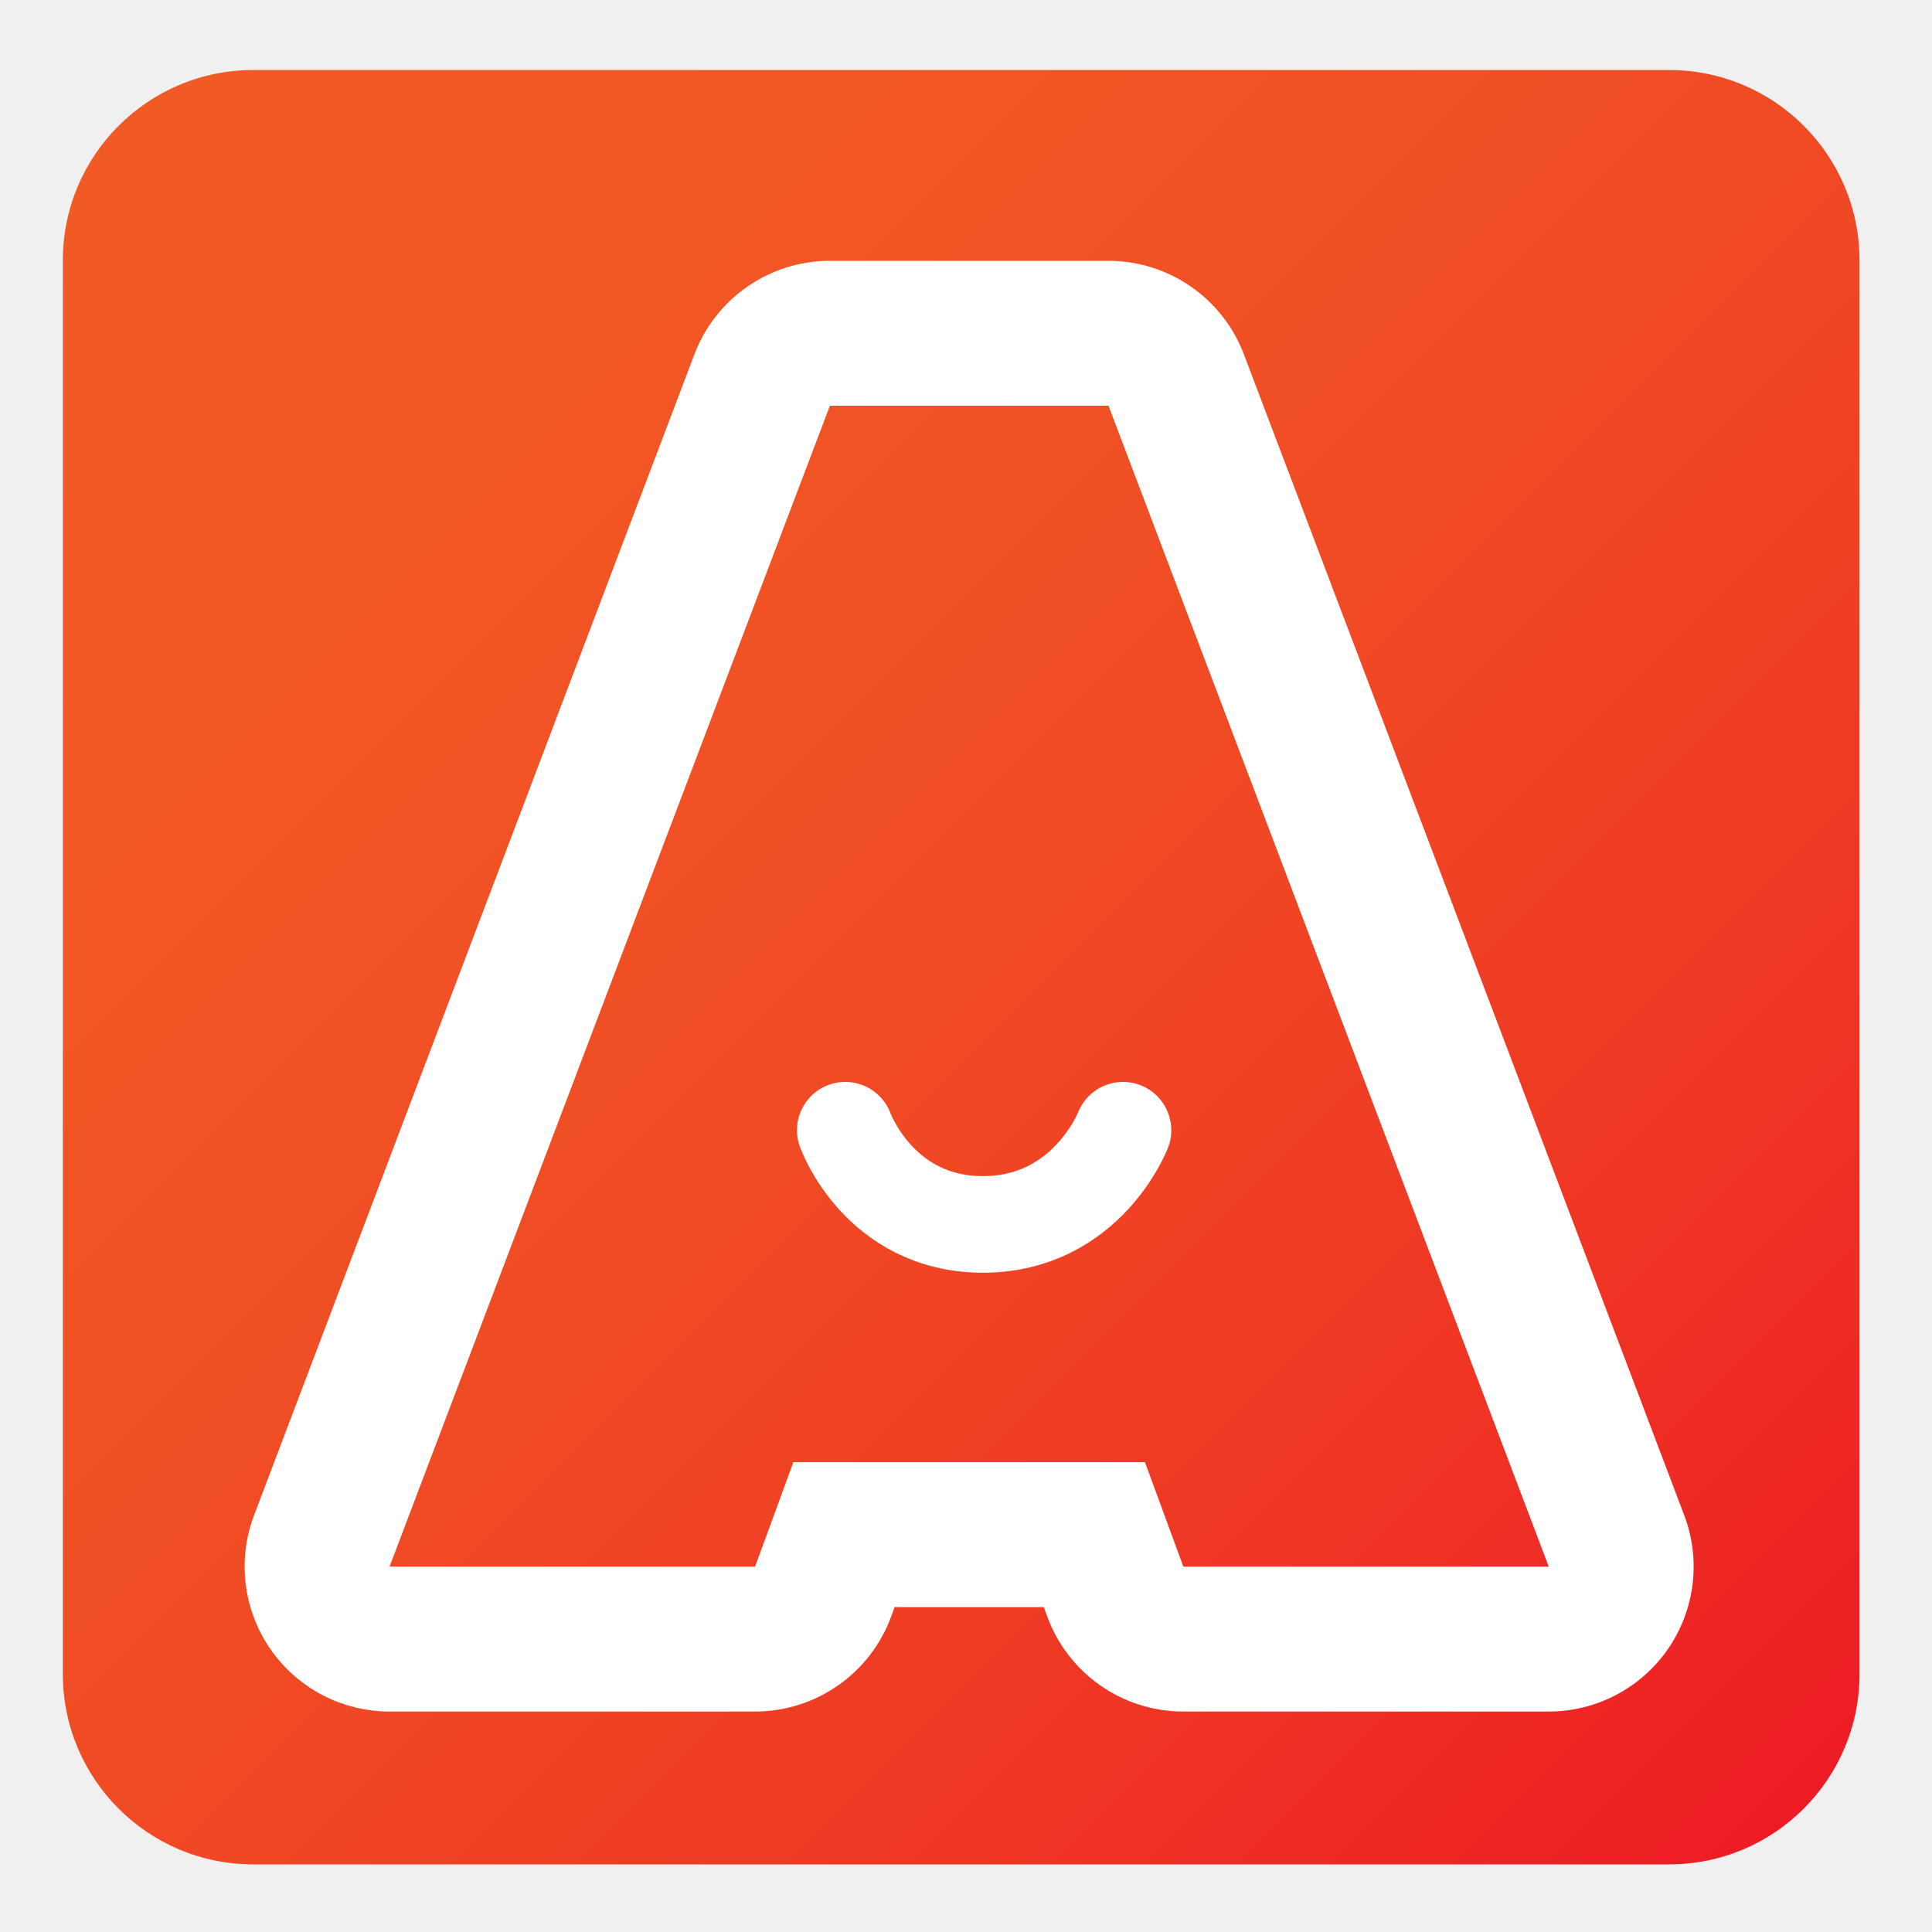
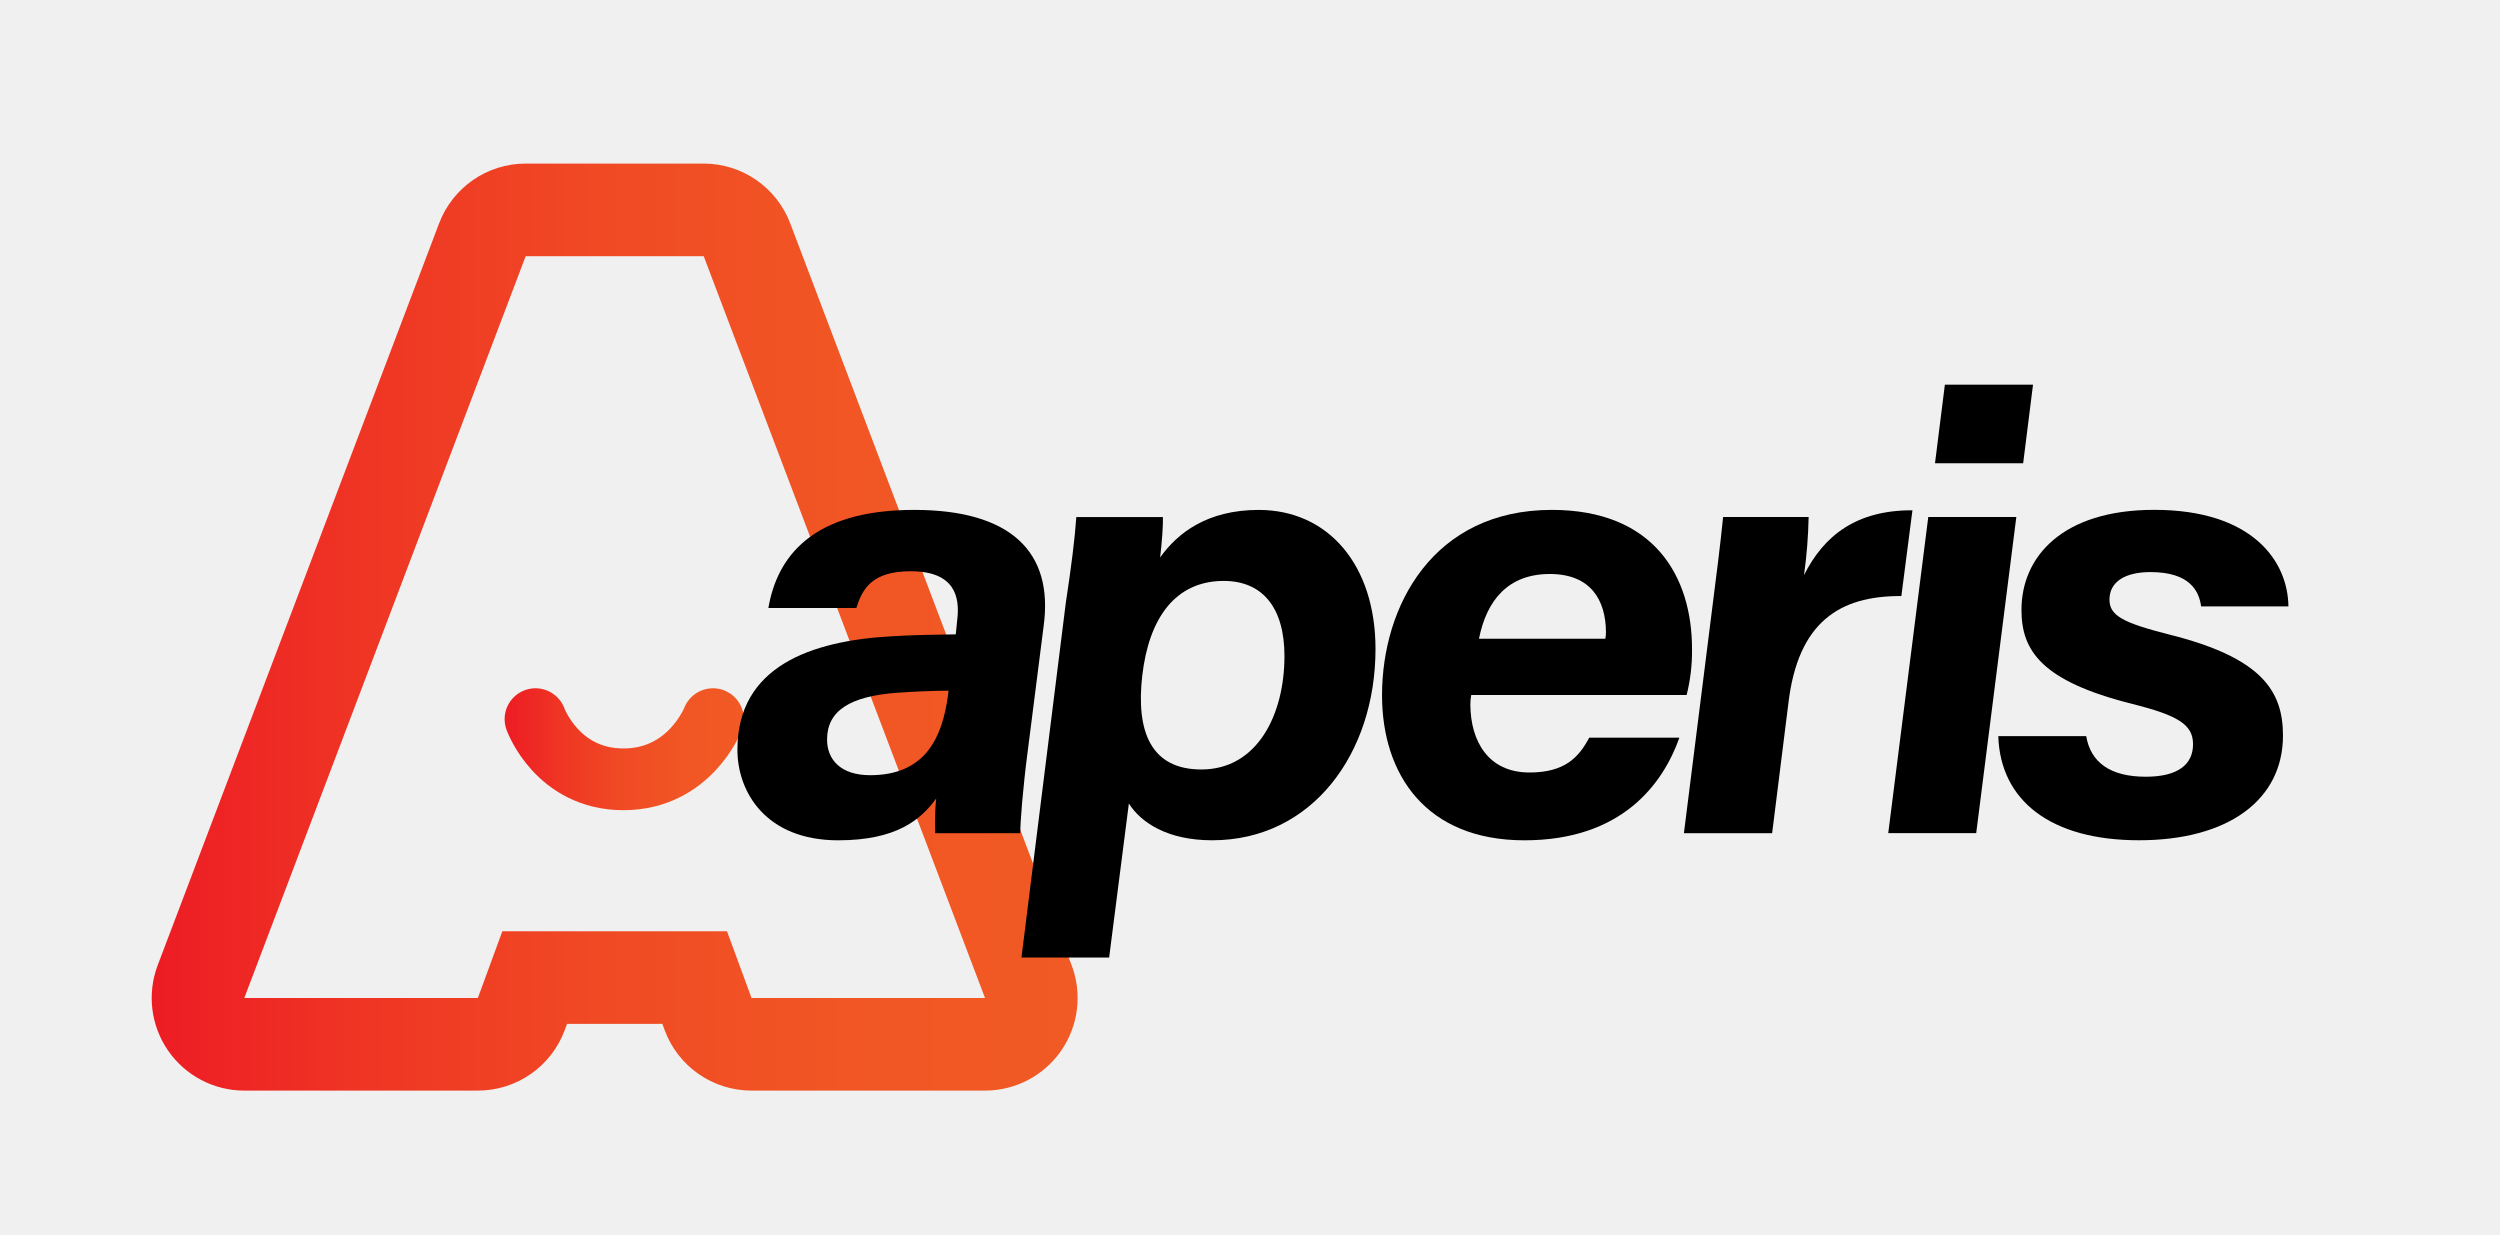
- <svg xmlns="http://www.w3.org/2000/svg" id="Layer_1" data-name="Layer 1" viewBox="0 0 800 800">
+ <svg xmlns="http://www.w3.org/2000/svg" xmlns:xlink="http://www.w3.org/1999/xlink" id="Layer_1" data-name="Layer 1" viewBox="0 0 1620 800">
  <defs>
-     <style>.cls-1{fill:url(#linear-gradient);}.cls-2{fill:#fff;}.cls-3{fill:none;stroke:#fff;stroke-linecap:round;stroke-linejoin:bevel;stroke-width:40px;}</style>
-     <linearGradient id="linear-gradient" x1="746.65" y1="749.15" x2="49.35" y2="51.85" gradientUnits="userSpaceOnUse">
+     <style>.cls-1{fill:url(#linear-gradient);}.cls-2{fill:none;stroke-linecap:round;stroke-linejoin:bevel;stroke-width:40px;stroke:url(#linear-gradient-2);}</style>
+     <linearGradient id="linear-gradient" x1="98.3" y1="406.35" x2="698.3" y2="406.35" gradientUnits="userSpaceOnUse">
      <stop offset="0" stop-color="#ed1c24" />
      <stop offset="0.23" stop-color="#ef3524" />
      <stop offset="0.49" stop-color="#f04a24" />
      <stop offset="0.75" stop-color="#f15624" />
      <stop offset="1" stop-color="#f15a24" />
    </linearGradient>
+     <linearGradient id="linear-gradient-2" x1="327" y1="485.5" x2="482" y2="485.5" xlink:href="#linear-gradient" />
  </defs>
-   <rect class="cls-1" x="26.02" y="29" width="743.96" height="743" rx="78.82" />
-   <path class="cls-2" d="M459,168,641.3,648.71H490L474.1,605.47H328.51l-15.86,43.24H161.3L343.64,168H459m0-60H343.64a60,60,0,0,0-56.1,38.72L105.2,627.43a60,60,0,0,0,56.1,81.28H312.65A60,60,0,0,0,369,669.37l1.43-3.9h61.78l1.42,3.89A60,60,0,0,0,490,708.71H641.3a60,60,0,0,0,56.1-81.28L515.06,146.71A60,60,0,0,0,459,108Z" />
-   <path class="cls-3" d="M350,468s14,39,57,39,58-39,58-39" />
+   <path class="cls-1" d="M456,166,638.3,646.71H487L471.1,603.47H325.51l-15.86,43.24H158.3L340.64,166H456m0-60H340.64a60,60,0,0,0-56.1,38.72L102.2,625.43a60,60,0,0,0,56.1,81.28H309.65A60,60,0,0,0,366,667.37l1.43-3.9h61.78l1.42,3.89A60,60,0,0,0,487,706.71H638.3a60,60,0,0,0,56.1-81.28L512.06,144.71A60,60,0,0,0,456,106Z" />
+   <path class="cls-2" d="M347,466s14,39,57,39,58-39,58-39" />
+   <path d="M665.89,487.34c-2.95,22.3-4.9,46.59-4.72,52.57H606a162.34,162.34,0,0,1,.64-22.48c-10,13.89-26,27.09-63.49,27.09-46.74,0-65.3-31.14-65.3-58.68,0-54,47.58-70.58,99.8-73.52,14.72-1,31-1,41.69-1.26l.93-9.24c1.91-15.24-1.66-31.65-30.22-31.65-25.08,0-31.25,11.5-35.15,23.82h-57c5.62-32.65,27.78-63.68,94.84-63.58,61.91.11,90.08,26.94,83.55,75.19Zm-51.24-39.78c-10.12,0-22.25.6-33.6,1.36-30.3,2.33-45.11,11.61-45.11,30.34,0,12.87,8.72,23.07,27.94,23.07,36.1,0,46.65-24.87,50.33-51.11Z" />
+   <path d="M731.5,520.68l-12.78,99.8H661.9l28.76-230c3.56-23.3,5.82-41.36,6.79-55.43h56.11c.23,4.68-.68,17.11-1.8,26.2,11.19-15.76,30.41-30.82,63.88-30.82,45.31,0,75.69,36,75.69,90.07,0,67.74-41.06,124-105.82,124C756.2,544.52,739.17,532.79,731.5,520.68Zm100.83-95.52c0-31.22-14.05-48.72-39.35-48.72-31.26,0-48.5,23.91-52.81,61.5-4.13,36.21,5.7,60.68,38.31,60.68C814.88,498.62,832.33,462.89,832.33,425.16Z" />
+   <path d="M953.35,450.36a35.26,35.26,0,0,0-.57,6.31c.19,23.39,11.41,43.91,38.34,43.91,22.94,0,32-9.91,38.7-22.59h58.44c-10.69,30.13-37.36,66.53-100.44,66.53-63.87,0-92.26-42.71-92.26-94,0-57.79,33.05-120.11,110-120.11,66.49,0,90.87,43.32,90.87,90.11a116.63,116.63,0,0,1-3.49,29.84Zm86.92-36.47a22.31,22.31,0,0,0,.39-4.69c-.25-20-9.55-37.25-36.39-37.25-27.11,0-40.94,17.11-45.89,41.94Z" />
+   <path d="M1109.58,393.62c2.58-20.06,5.14-40.36,7-58.59H1172a319.58,319.58,0,0,1-3,37.64c12.92-25.72,34-42.13,70.26-42l-7.18,55.58c-40.16-.25-67,17-73.2,69.42l-10.54,84.26h-57.17Z" />
+   <path d="M1249.52,335h57.06l-26,204.88h-57Zm10.76-85.73h57.12L1311,300.2h-57.12Z" />
+   <path d="M1351.86,477c2.85,17,15.53,26.32,38.63,26.32,21,0,30.6-8.07,30.6-21.09,0-12.79-9.89-18.67-39.47-26.12-58.81-14.73-71.71-34.57-71.71-60.88,0-34.56,26.6-64.85,86.07-64.85,63.32,0,86.55,32.93,86.92,62.56h-56.58c-1.32-10.05-7.45-22.23-32.85-22.23-16,0-26.54,6-26.54,17.87,0,10.41,9,15.05,38.69,22.59,59.65,14.93,73.75,36.21,73.75,65.48,0,41.41-35.1,67.84-93.31,67.84-57.12,0-89.85-25.62-91.17-67.49Z" />
</svg>
